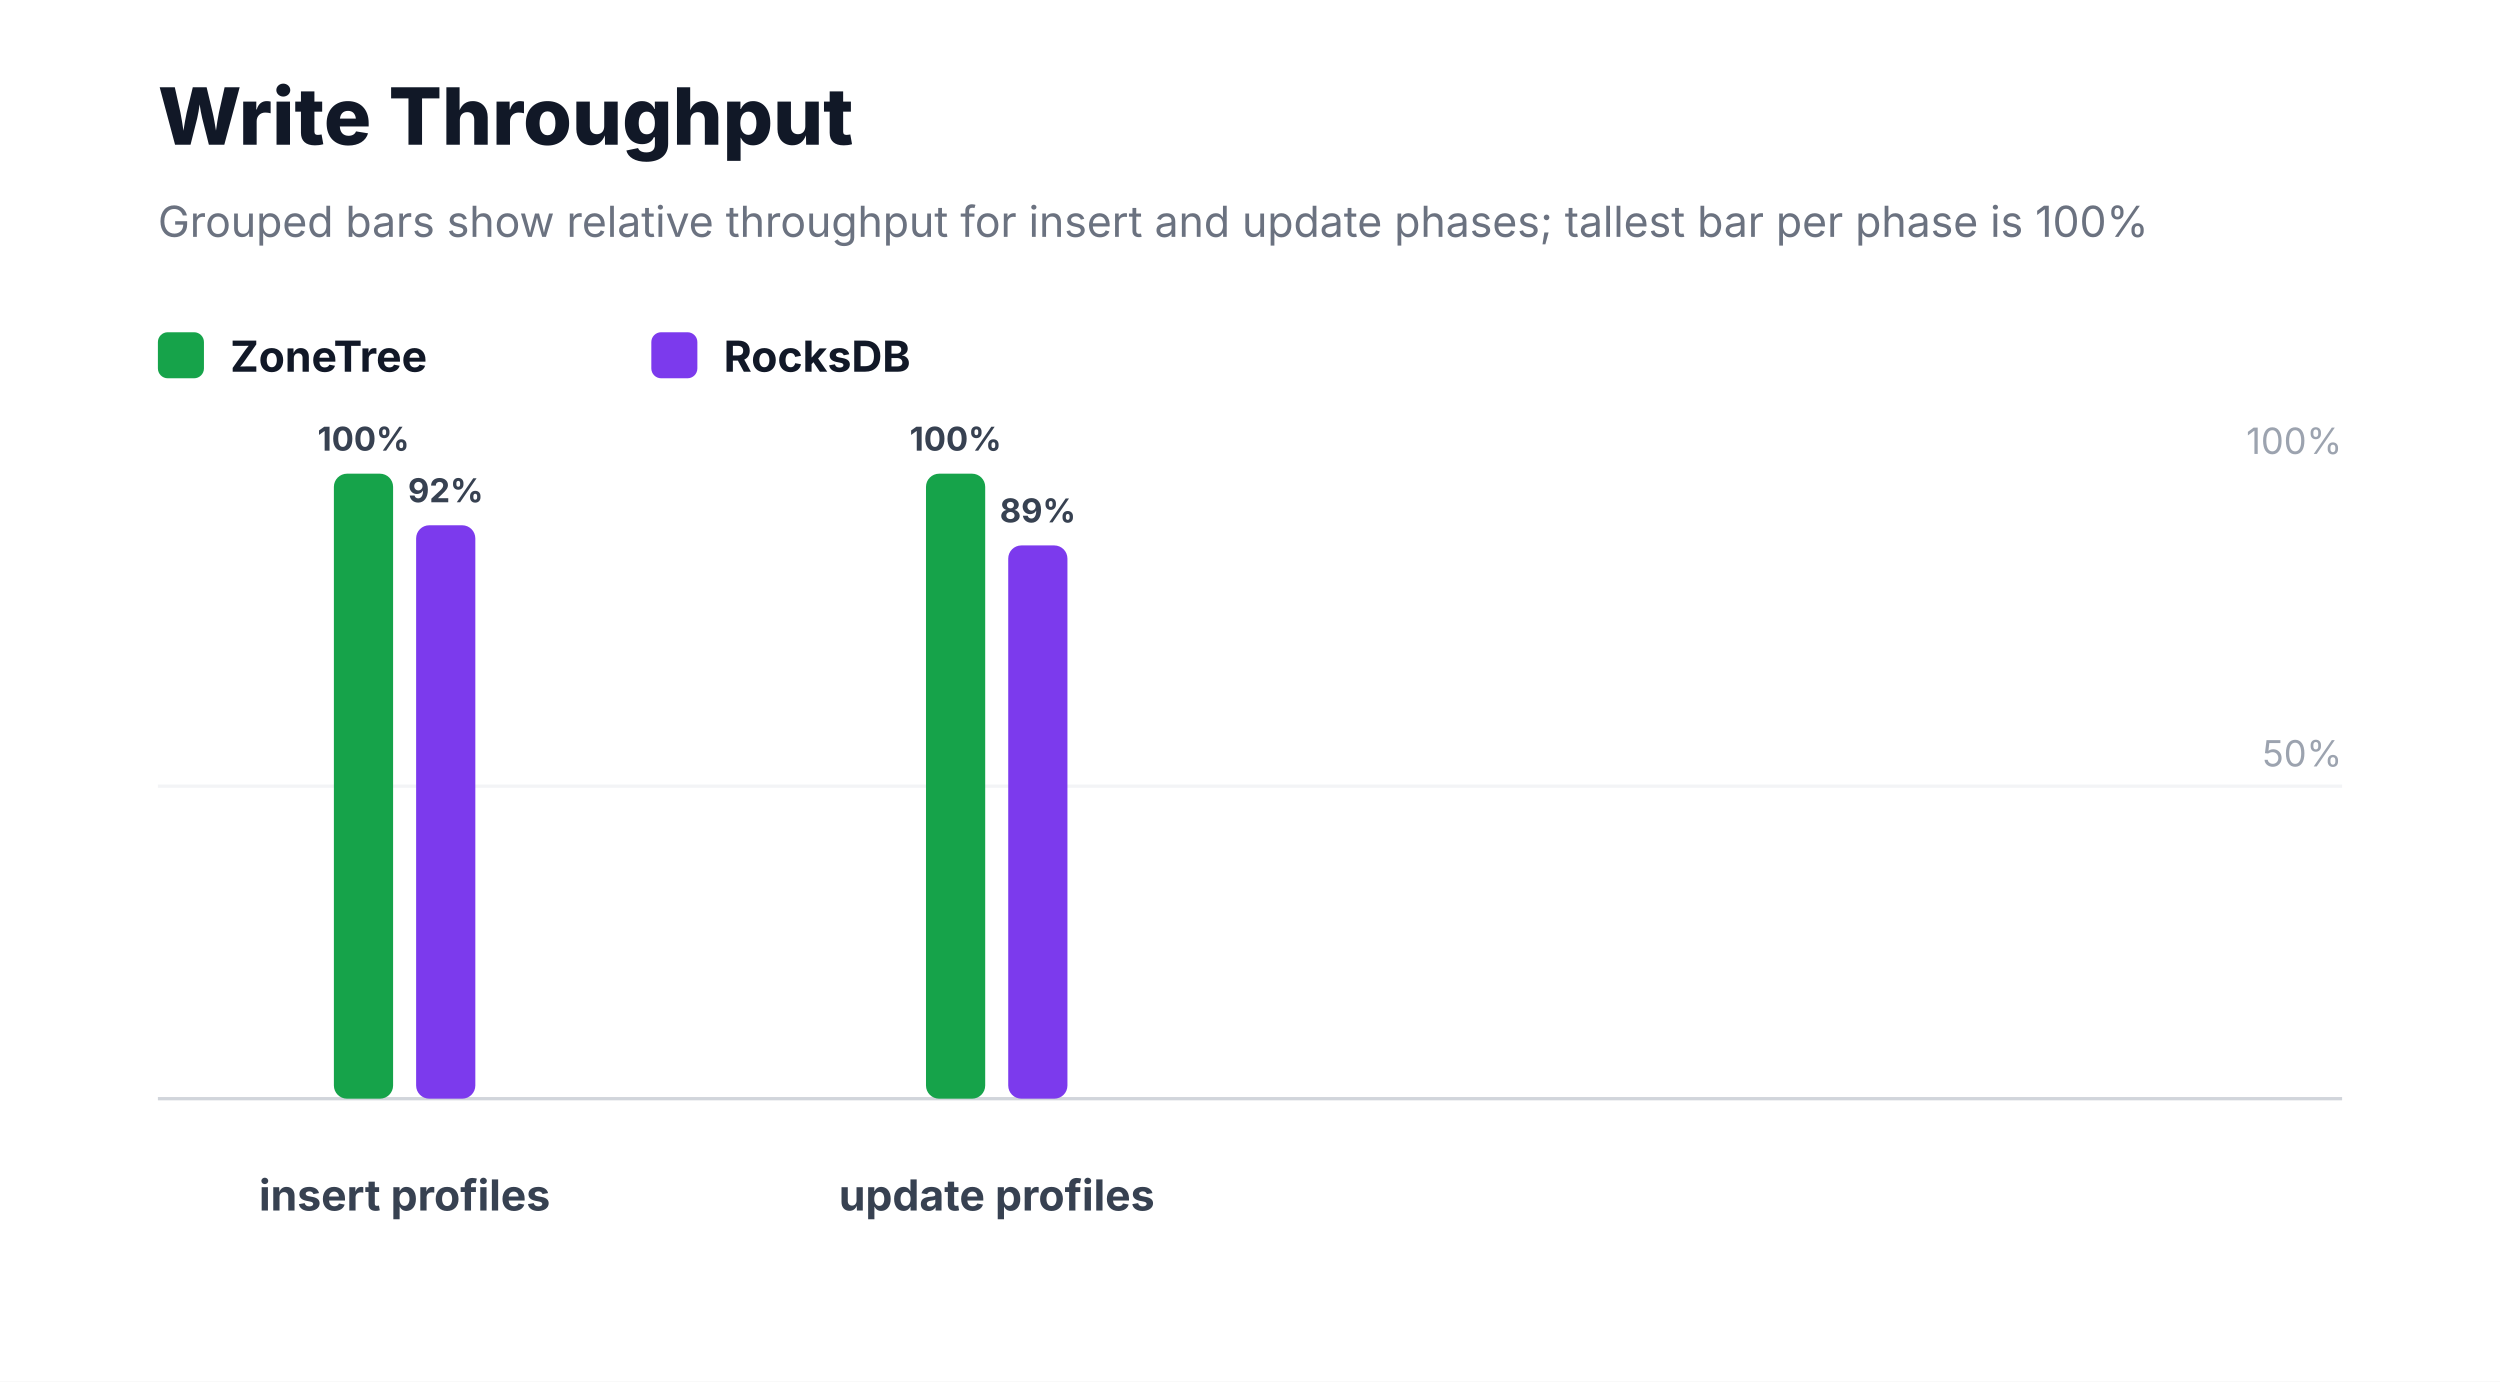
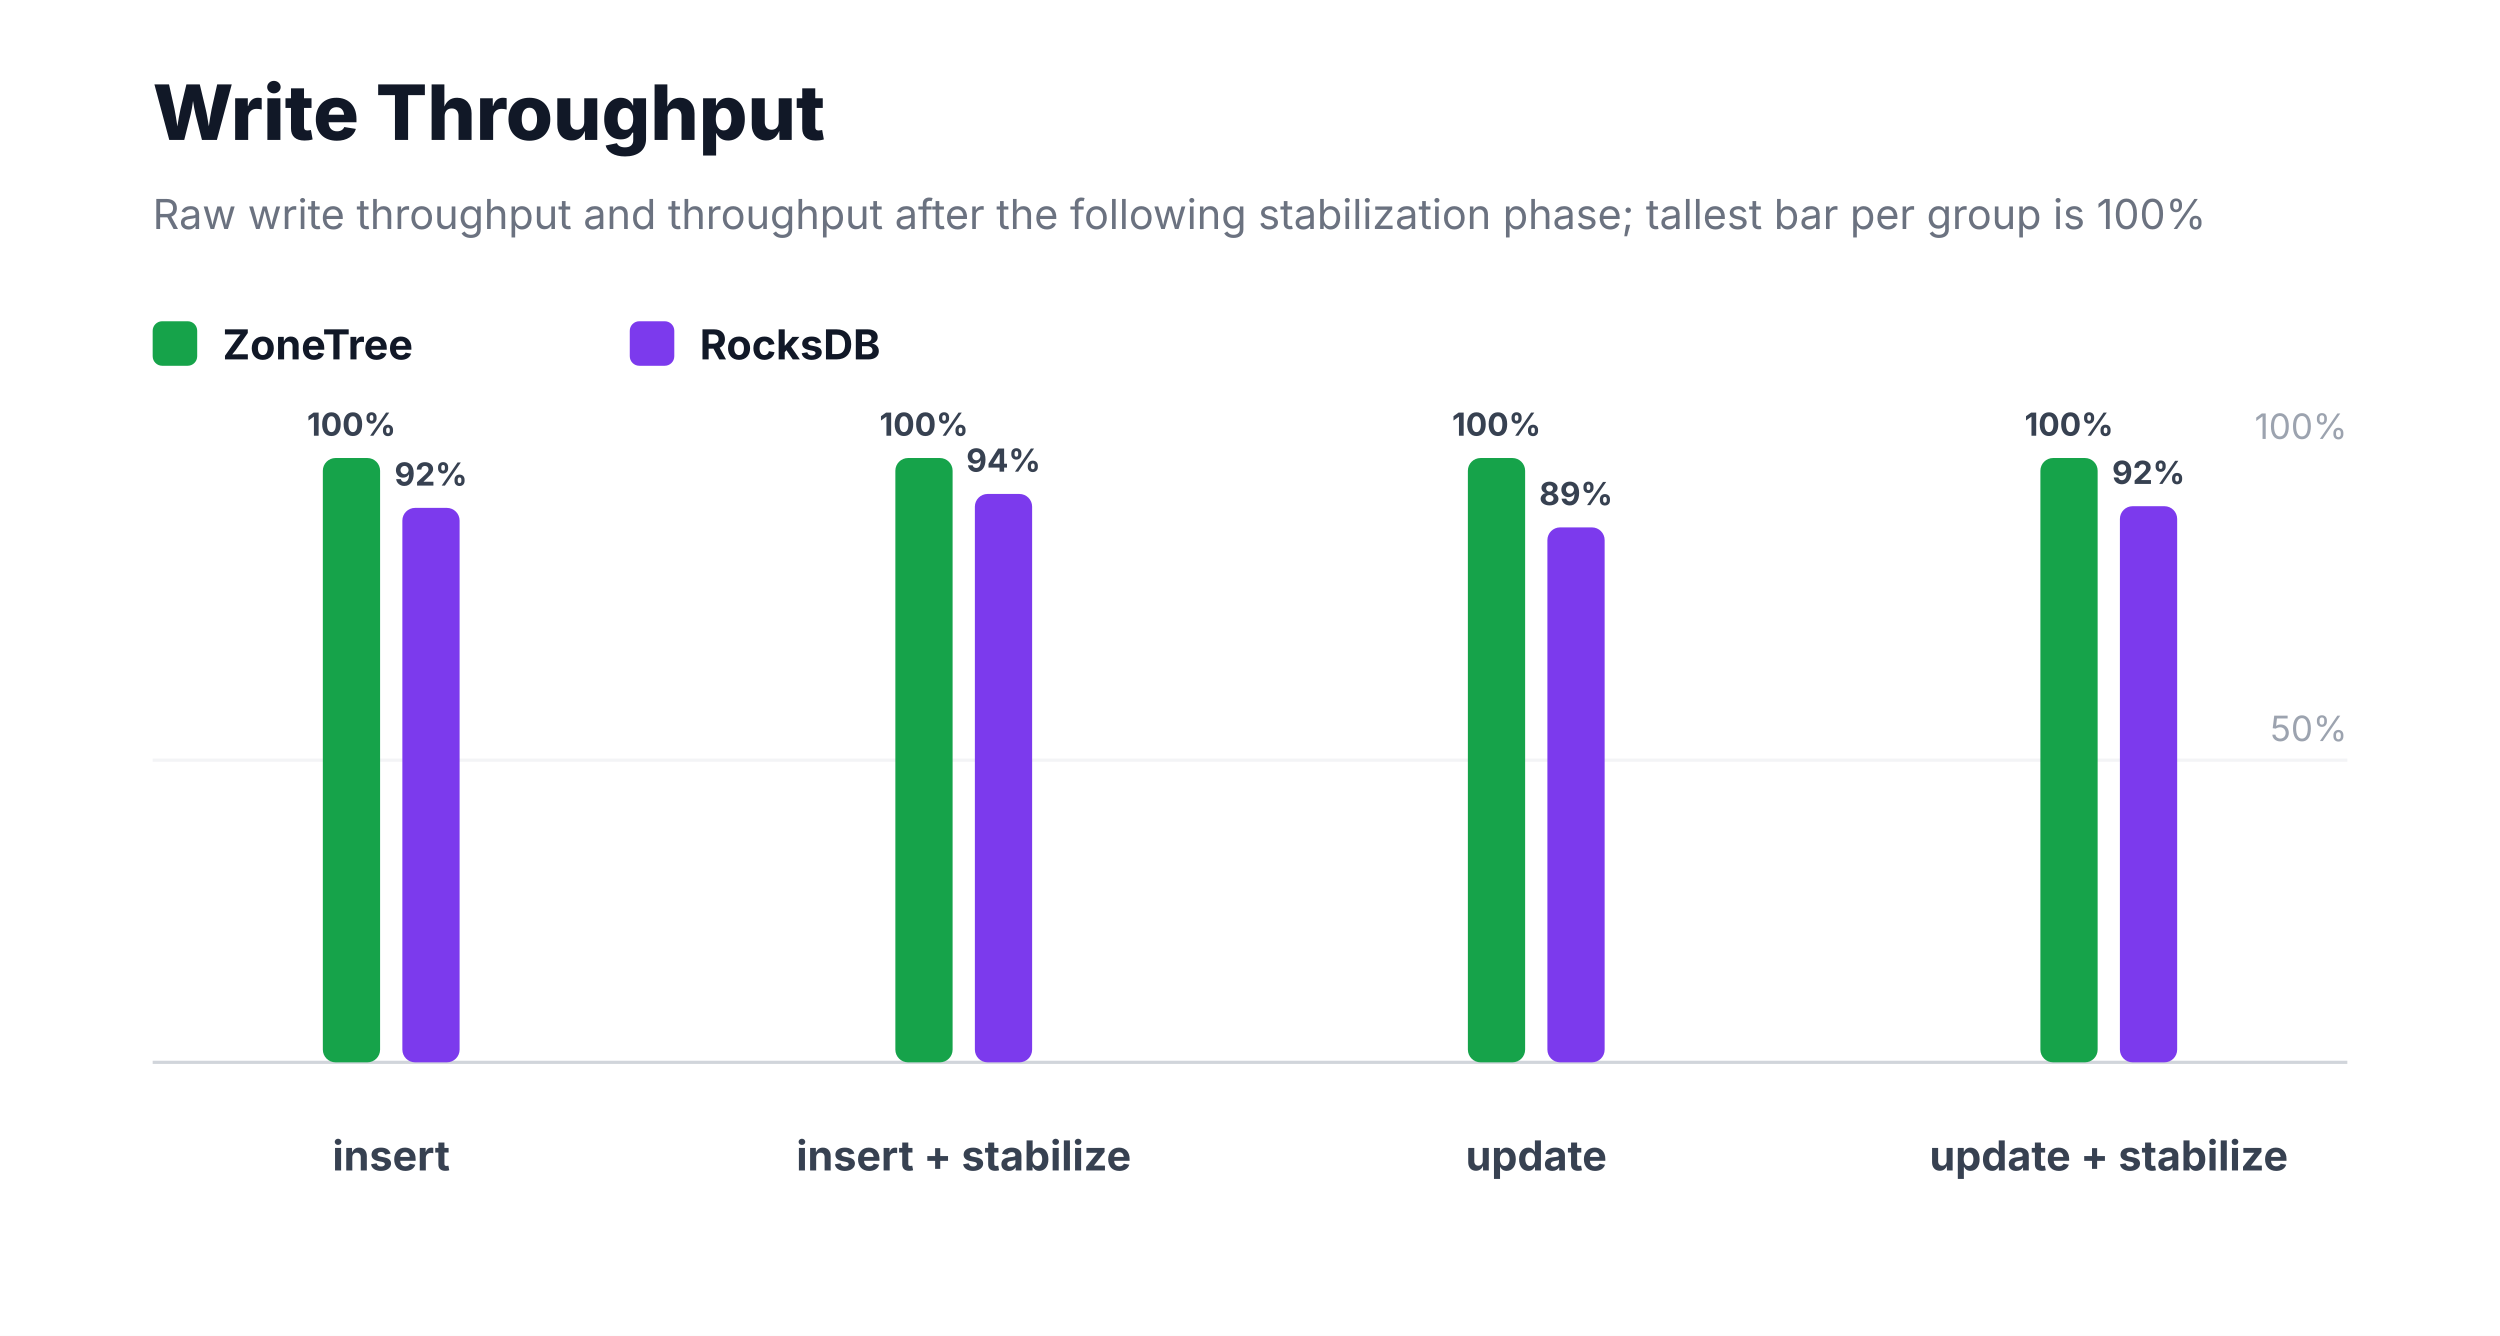
- <svg xmlns="http://www.w3.org/2000/svg" width="760" height="420" viewBox="0 0 760 420" role="img" aria-label="Write Throughput">
+ <svg xmlns="http://www.w3.org/2000/svg" width="786" height="420" viewBox="0 0 786 420" role="img" aria-label="Write Throughput">
  <style>
    text { font-family: Inter, Segoe UI, Arial, sans-serif; }
  </style>
  <rect width="100%" height="100%" fill="#ffffff" />
  <text x="48" y="44" font-size="24" font-weight="800" fill="#111827">Write Throughput</text>
-   <text x="48" y="72" font-size="13" fill="#6b7280">Grouped bars show relative throughput for insert and update phases; tallest bar per phase is 100%</text>
+   <text x="48" y="72" font-size="13" fill="#6b7280">Raw write throughput and throughput after the following stabilization phase; tallest bar per group is 100%</text>
  <rect x="48" y="101" width="14" height="14" rx="3" fill="#16a34a" />
  <text x="70" y="113" font-size="13" fill="#111827" text-anchor="start" font-weight="700">ZoneTree</text>
  <rect x="198" y="101" width="14" height="14" rx="3" fill="#7c3aed" />
  <text x="220" y="113" font-size="13" fill="#111827" text-anchor="start" font-weight="700">RocksDB</text>
-   <line x1="48" y1="334" x2="712" y2="334" stroke="#d1d5db" stroke-width="1" />
-   <line x1="48" y1="239" x2="712" y2="239" stroke="#f3f4f6" stroke-width="1" />
-   <text x="712" y="233" font-size="11" fill="#9ca3af" text-anchor="end" font-weight="400">50%</text>
-   <text x="712" y="138" font-size="11" fill="#9ca3af" text-anchor="end" font-weight="400">100%</text>
+   <line x1="48" y1="334" x2="738" y2="334" stroke="#d1d5db" stroke-width="1" />
+   <line x1="48" y1="239" x2="738" y2="239" stroke="#f3f4f6" stroke-width="1" />
+   <text x="738" y="233" font-size="11" fill="#9ca3af" text-anchor="end" font-weight="400">50%</text>
+   <text x="738" y="138" font-size="11" fill="#9ca3af" text-anchor="end" font-weight="400">100%</text>
  <rect x="101.5" y="144" width="18" height="190" rx="4" fill="#16a34a" />
  <text x="110.5" y="137" font-size="10" fill="#374151" text-anchor="middle" font-weight="700">100%</text>
  <rect x="126.5" y="159.68" width="18" height="174.32" rx="4" fill="#7c3aed" />
  <text x="135.5" y="152.68" font-size="10" fill="#374151" text-anchor="middle" font-weight="700">92%</text>
-   <text x="123" y="368" font-size="13" fill="#374151" text-anchor="middle" font-weight="700">insert profiles</text>
+   <text x="123" y="368" font-size="13" fill="#374151" text-anchor="middle" font-weight="700">insert</text>
  <rect x="281.5" y="144" width="18" height="190" rx="4" fill="#16a34a" />
  <text x="290.5" y="137" font-size="10" fill="#374151" text-anchor="middle" font-weight="700">100%</text>
-   <rect x="306.5" y="165.81" width="18" height="168.19" rx="4" fill="#7c3aed" />
-   <text x="315.5" y="158.81" font-size="10" fill="#374151" text-anchor="middle" font-weight="700">89%</text>
-   <text x="303" y="368" font-size="13" fill="#374151" text-anchor="middle" font-weight="700">update profiles</text>
+   <rect x="306.5" y="155.3" width="18" height="178.7" rx="4" fill="#7c3aed" />
+   <text x="315.5" y="148.3" font-size="10" fill="#374151" text-anchor="middle" font-weight="700">94%</text>
+   <text x="303" y="368" font-size="13" fill="#374151" text-anchor="middle" font-weight="700">insert + stabilize</text>
+   <rect x="461.5" y="144" width="18" height="190" rx="4" fill="#16a34a" />
+   <text x="470.5" y="137" font-size="10" fill="#374151" text-anchor="middle" font-weight="700">100%</text>
+   <rect x="486.5" y="165.81" width="18" height="168.19" rx="4" fill="#7c3aed" />
+   <text x="495.5" y="158.81" font-size="10" fill="#374151" text-anchor="middle" font-weight="700">89%</text>
+   <text x="483" y="368" font-size="13" fill="#374151" text-anchor="middle" font-weight="700">update</text>
+   <rect x="641.5" y="144" width="18" height="190" rx="4" fill="#16a34a" />
+   <text x="650.5" y="137" font-size="10" fill="#374151" text-anchor="middle" font-weight="700">100%</text>
+   <rect x="666.5" y="159.15" width="18" height="174.85" rx="4" fill="#7c3aed" />
+   <text x="675.5" y="152.15" font-size="10" fill="#374151" text-anchor="middle" font-weight="700">92%</text>
+   <text x="663" y="368" font-size="13" fill="#374151" text-anchor="middle" font-weight="700">update + stabilize</text>
</svg>
